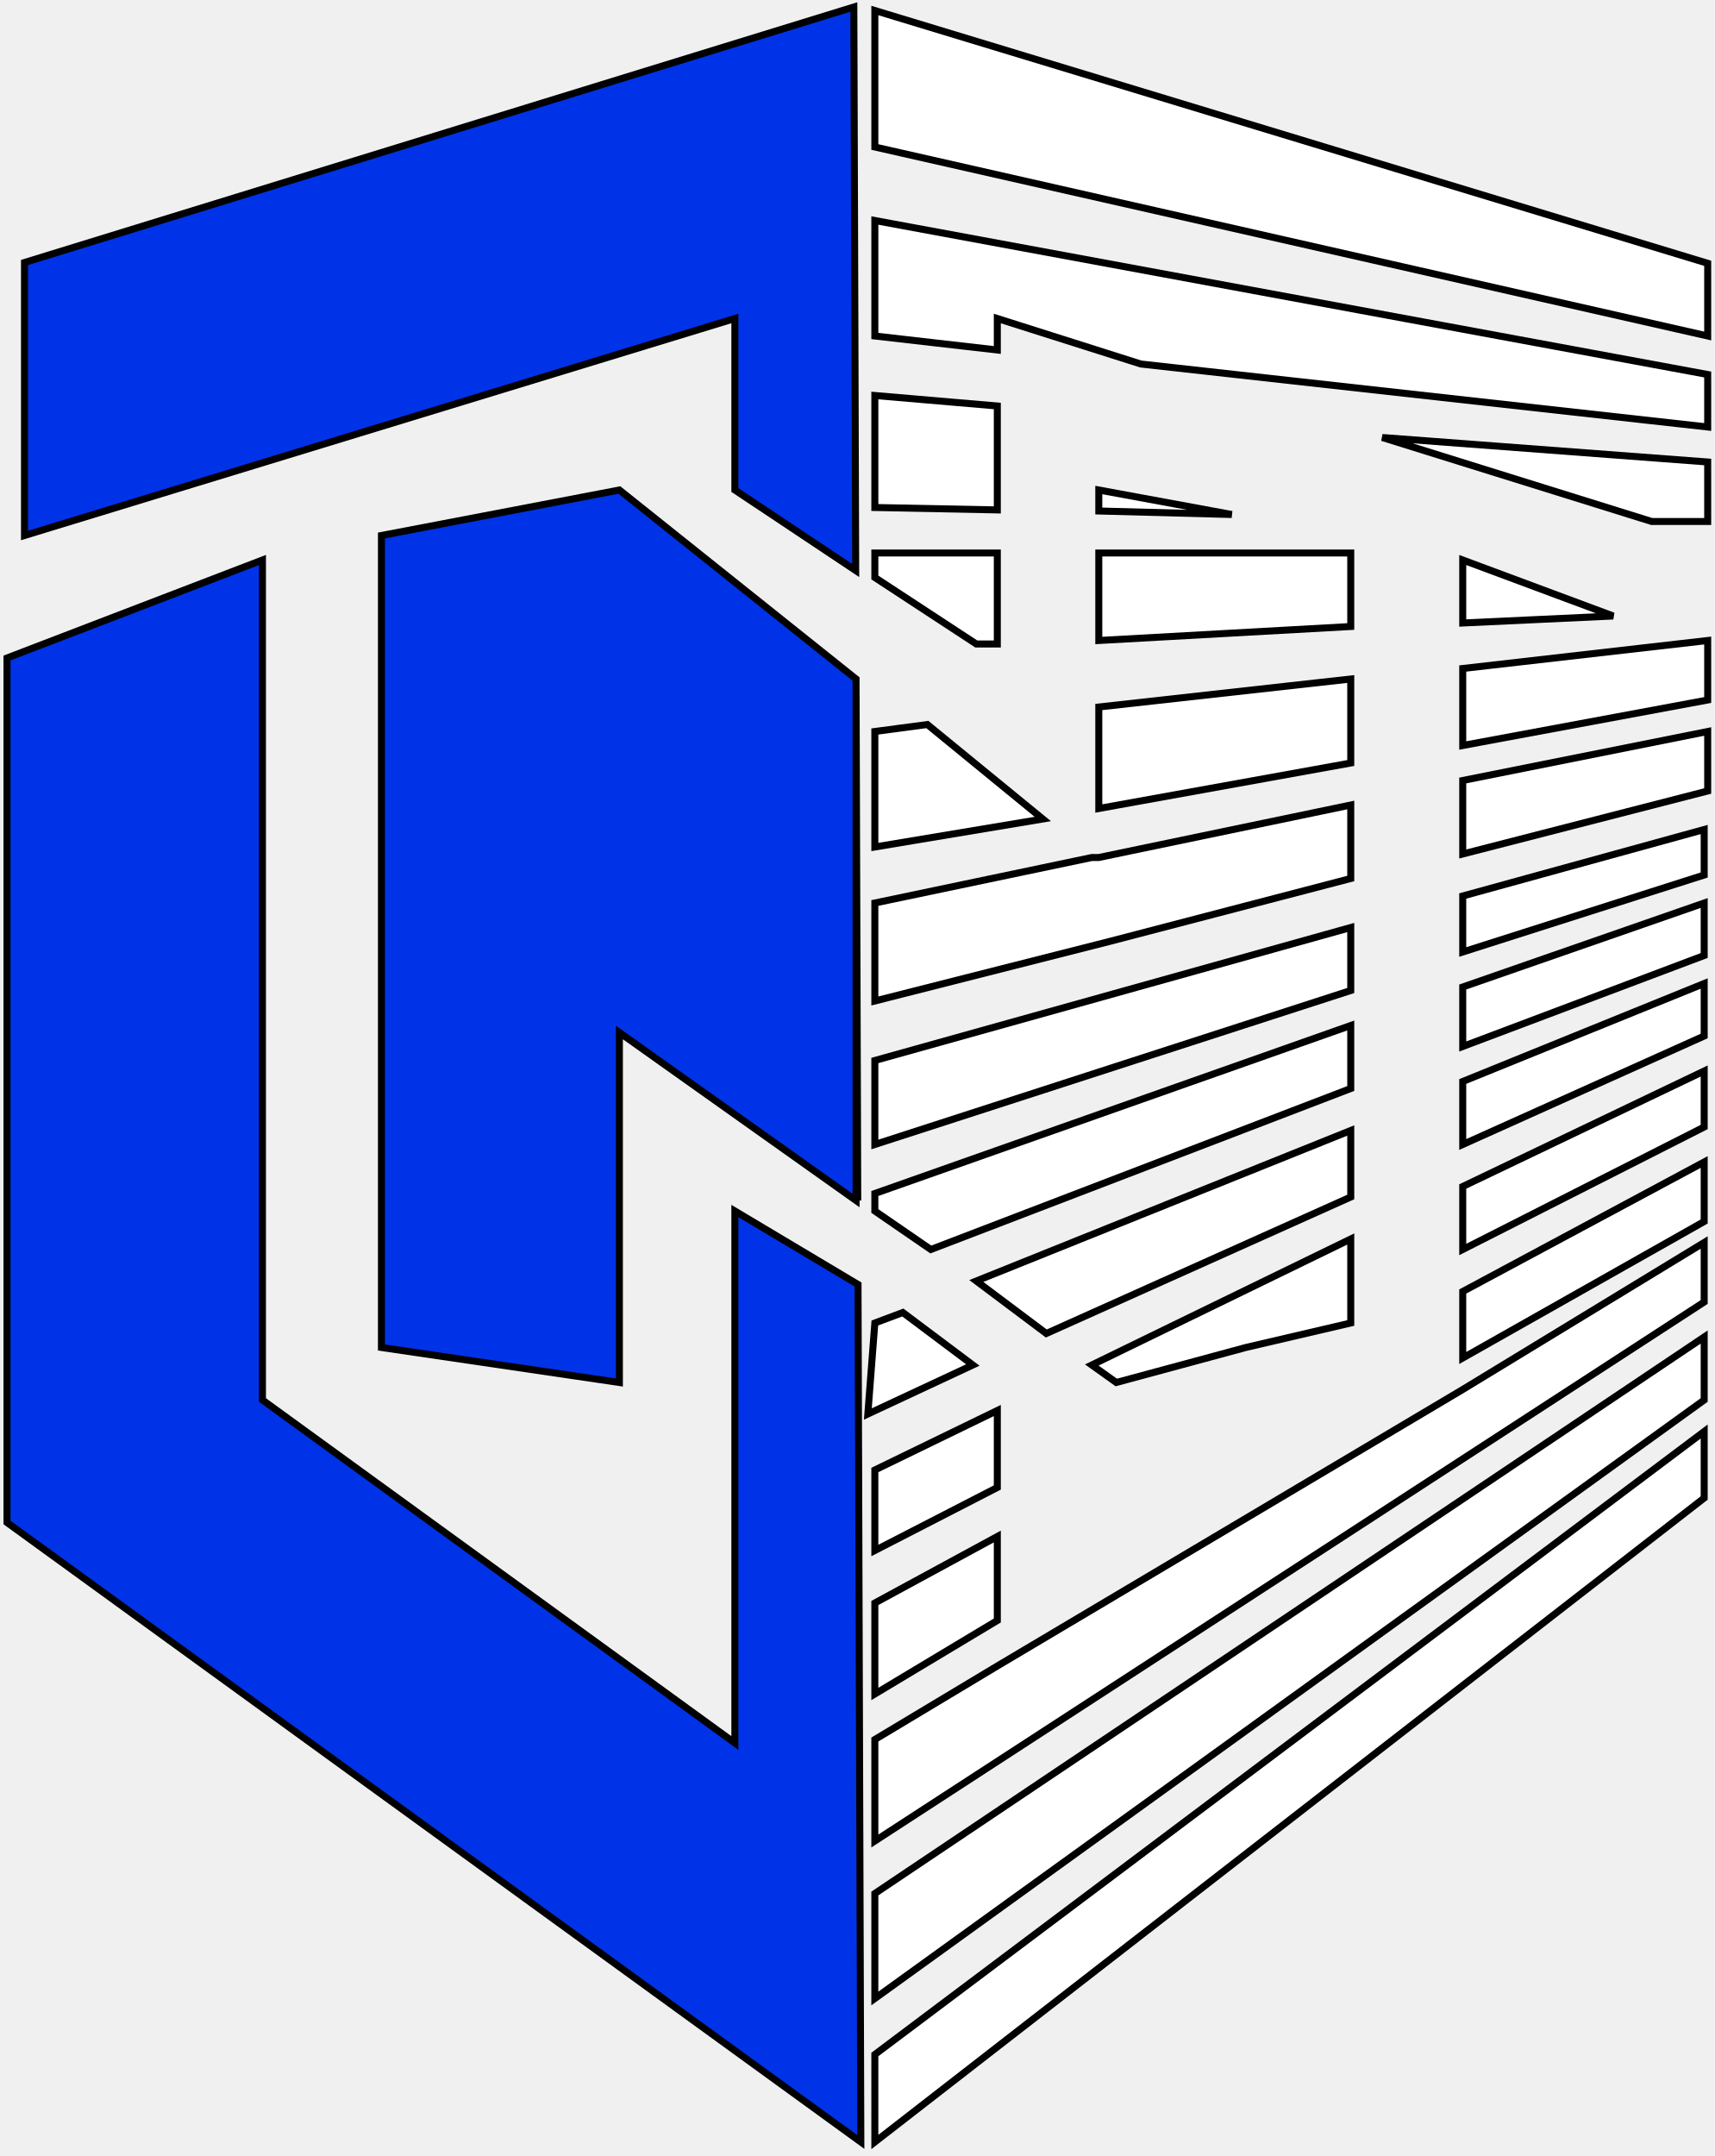
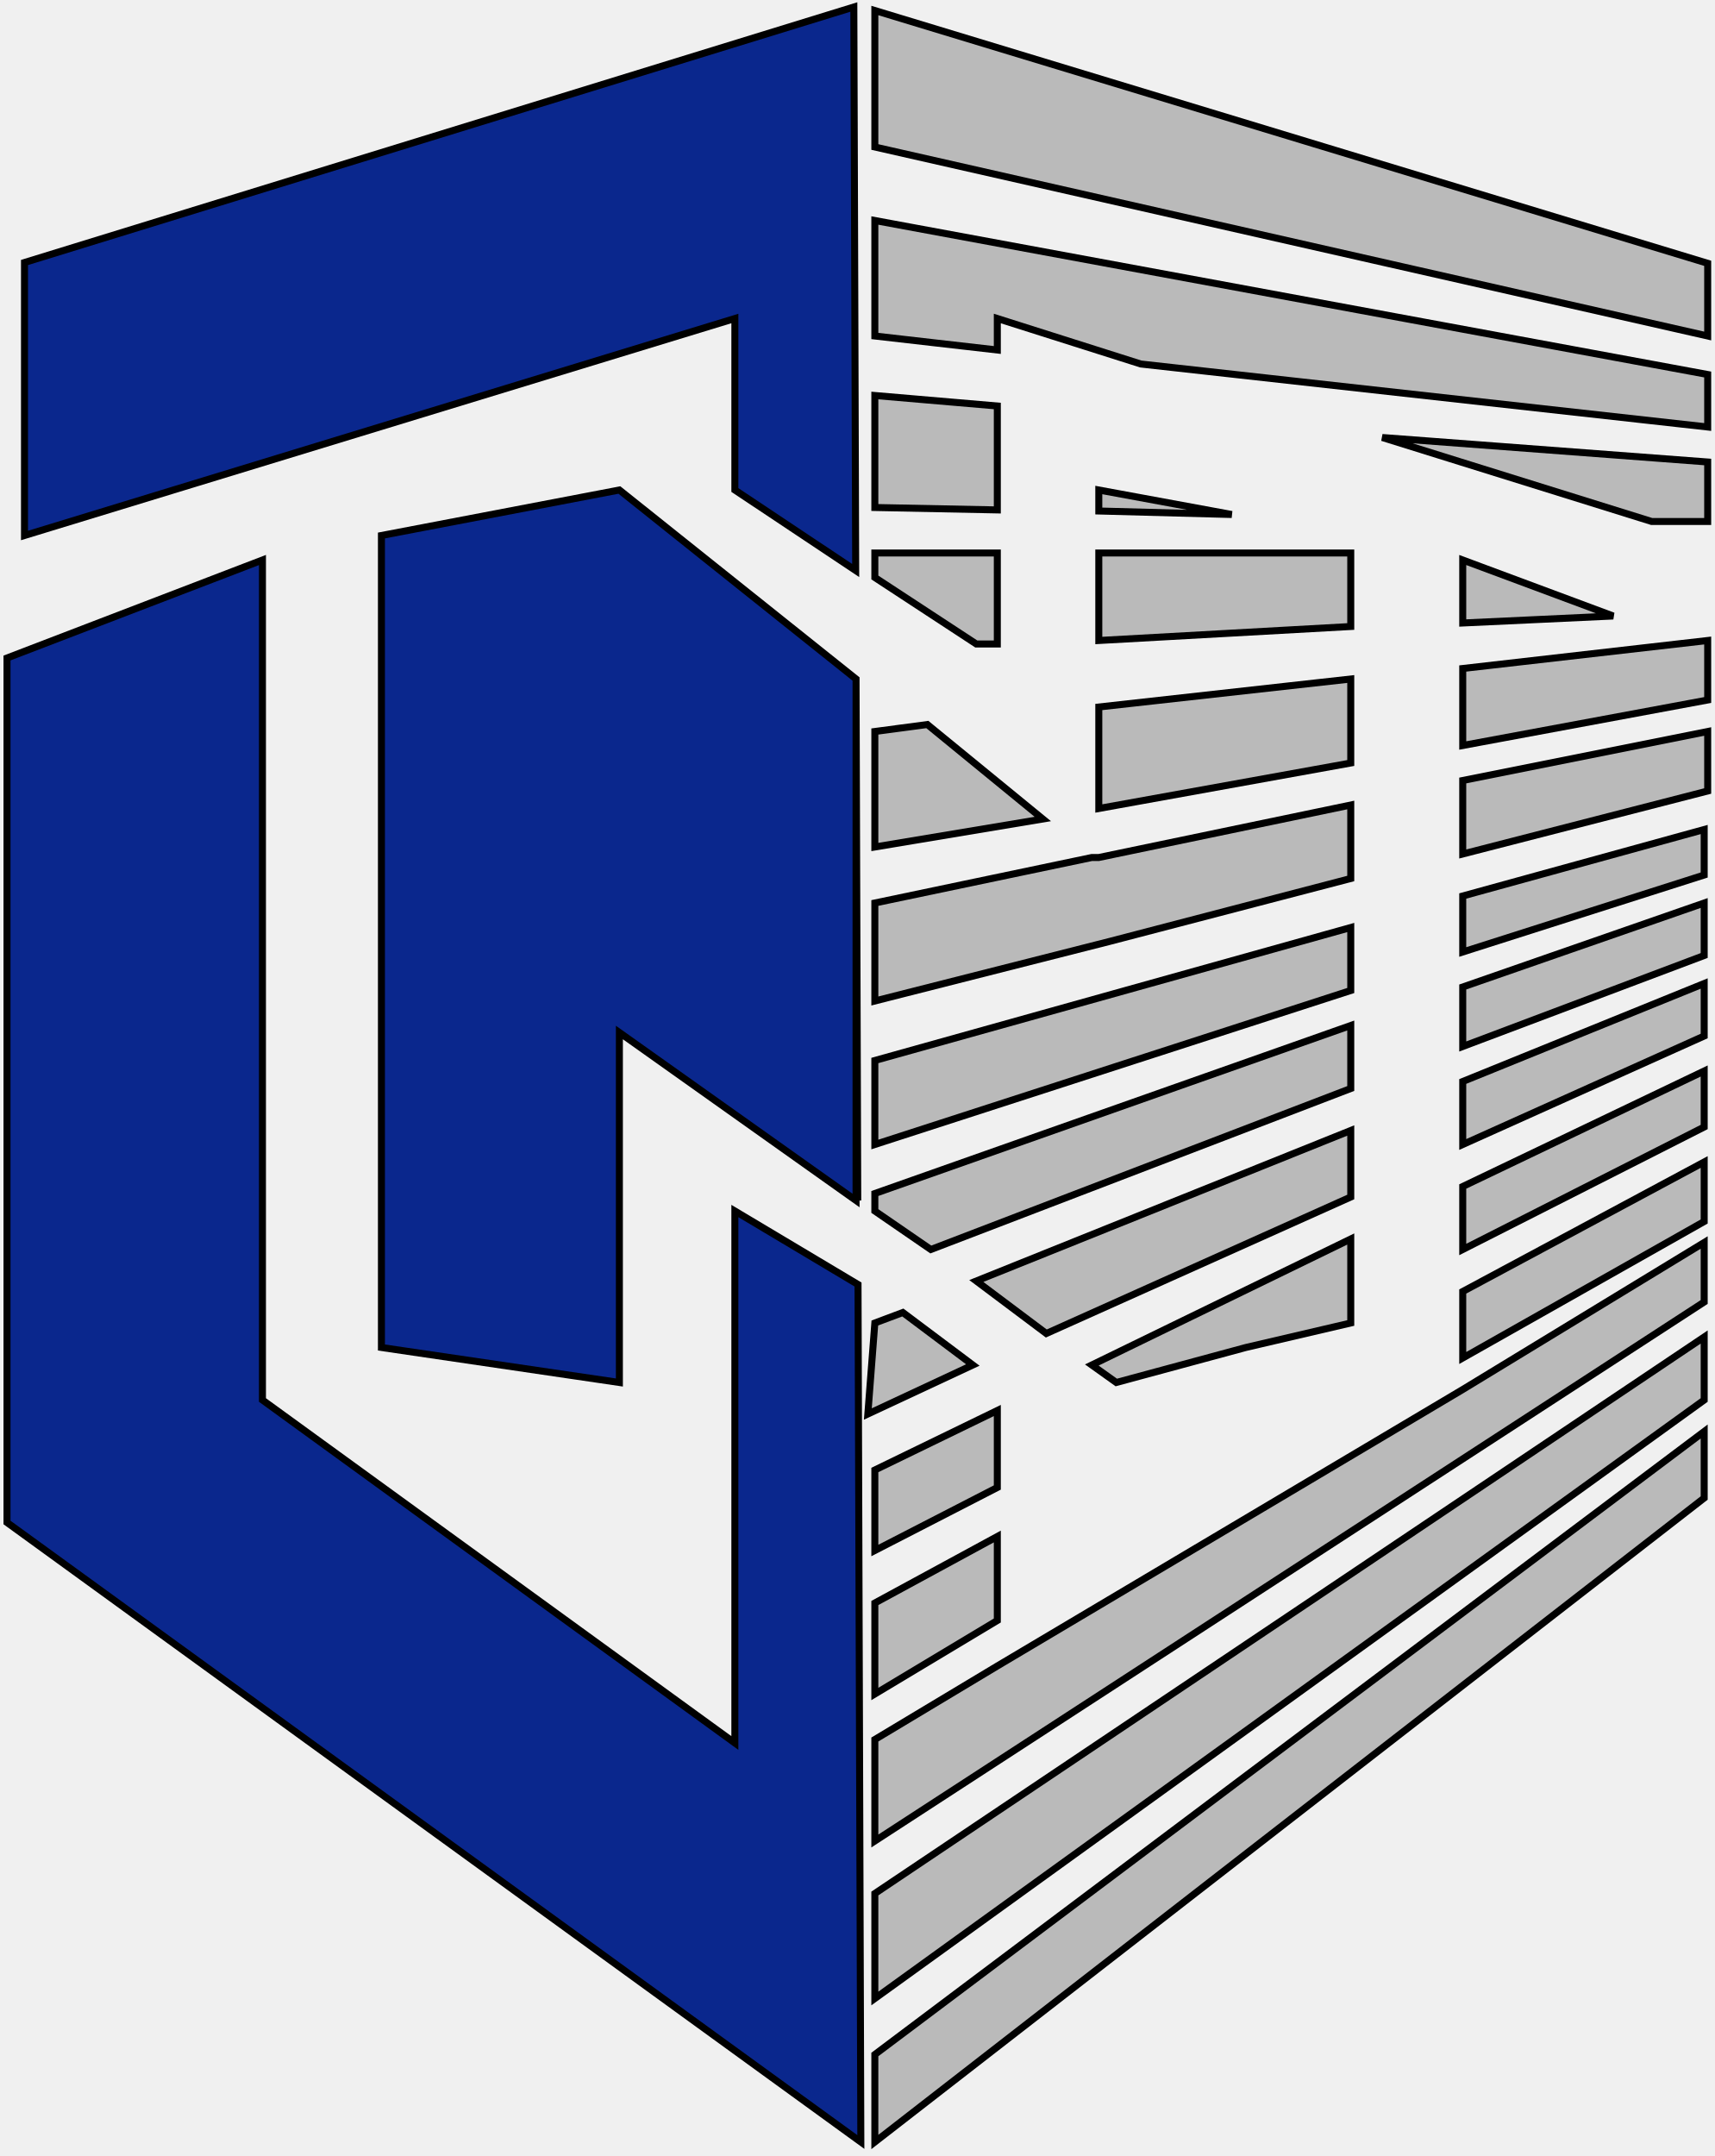
<svg xmlns="http://www.w3.org/2000/svg" width="245" height="308" viewBox="0 0 245 308" fill="none">
-   <path d="M125 21V1.5L244 37.615V48L125 21Z" fill="white" />
-   <path d="M125 48V31.5L244 53.5V61L163 52L142.5 45.5V50L125 48Z" fill="white" />
-   <path d="M125 56.5V72.5L142.5 72.846V58L125 56.5Z" fill="white" />
-   <path d="M125 79V82.5L139.5 92H142.5V79H125Z" fill="white" />
-   <path d="M244 66L197.5 62.5L236 74.5H244V66Z" fill="white" />
-   <path d="M157 70V73L176 73.5L157 70Z" fill="white" />
-   <path d="M193 79H157V91.5L193 89.5V79Z" fill="white" />
-   <path d="M209 80V89L230.5 88L209 80Z" fill="white" />
-   <path d="M125 104.5V121L149 117L132.5 103.5L125 104.5Z" fill="white" />
-   <path d="M157 101V115.5L193 109V97L157 101Z" fill="white" />
-   <path d="M209 95.5V106.5L244 100V91.5L209 95.5Z" fill="white" />
-   <path d="M125 129V143L158.5 134.5L193 125.5V115L157 122.5H156L125 129Z" fill="white" />
-   <path d="M209 111.5V122L244 113V104.5L209 111.5Z" fill="white" />
-   <path d="M125 151.5V163.5L193 141.5V132.5L125 151.5Z" fill="white" />
-   <path d="M209 128V136L243.5 125V118.5L209 128Z" fill="white" />
-   <path d="M125 173L133 178.5L193 155.5V146.5L125 170.5V173Z" fill="white" />
-   <path d="M209 141V149.5L243.5 136.5V129L209 141Z" fill="white" />
-   <path d="M209 154.5V163.5L243.5 148V140.5L209 154.5Z" fill="white" />
-   <path d="M209 169.5V178.5L243.5 161V153L209 169.5Z" fill="white" />
-   <path d="M209 184.5V194L243.5 174.5V166L209 184.5Z" fill="white" />
-   <path d="M243.5 177.5L209 198.5L142.5 238L125 248.5V263L243.5 186V177.5Z" fill="white" />
-   <path d="M125 270.5V285.5L243.5 200V191L125 270.5Z" fill="white" />
-   <path d="M125 293.5V306L243.5 214V204.5L125 293.5Z" fill="white" />
-   <path d="M125 229V242L142.5 231.5V219.5L125 229Z" fill="white" />
-   <path d="M125 210V221.5L142.5 212.5V201.5L125 210Z" fill="white" />
-   <path d="M125 189L124 202L139 195L129 187.5L125 189Z" fill="white" />
-   <path d="M149.5 190.5L139.5 183L193 161.5V171L149.5 190.5Z" fill="white" />
-   <path d="M156 195L159.5 197.5L178 192.5L193 189V177L156 195Z" fill="white" />
+   <path d="M125 21V1.5L244 37.615V48L125 21Z" fill="#BABABA" />
+   <path d="M125 48V31.5L244 53.5V61L163 52L142.5 45.5V50L125 48Z" fill="#BABABA" />
+   <path d="M125 56.5V72.5L142.5 72.846V58L125 56.5Z" fill="#BABABA" />
+   <path d="M125 79V82.5L139.5 92H142.5V79H125Z" fill="#BABABA" />
+   <path d="M244 66L197.5 62.5L236 74.5H244V66Z" fill="#BABABA" />
+   <path d="M157 70V73L176 73.5L157 70Z" fill="#BABABA" />
+   <path d="M193 79H157V91.5L193 89.5V79Z" fill="#BABABA" />
+   <path d="M209 80V89L230.5 88L209 80Z" fill="#BABABA" />
+   <path d="M125 104.5V121L149 117L132.5 103.5L125 104.5Z" fill="#BABABA" />
+   <path d="M157 101V115.5L193 109V97L157 101Z" fill="#BABABA" />
+   <path d="M209 95.5V106.5L244 100V91.5L209 95.5Z" fill="#BABABA" />
+   <path d="M125 129V143L158.5 134.5L193 125.5V115L157 122.5H156L125 129Z" fill="#BABABA" />
+   <path d="M209 111.5V122L244 113V104.5L209 111.5Z" fill="#BABABA" />
+   <path d="M125 151.5V163.5L193 141.5V132.5L125 151.5Z" fill="#BABABA" />
+   <path d="M209 128V136L243.5 125V118.5L209 128Z" fill="#BABABA" />
+   <path d="M125 173L133 178.5L193 155.5V146.5L125 170.5V173Z" fill="#BABABA" />
+   <path d="M209 141V149.5L243.5 136.5V129L209 141Z" fill="#BABABA" />
+   <path d="M209 154.5V163.5L243.5 148V140.5L209 154.5Z" fill="#BABABA" />
+   <path d="M209 169.5V178.5L243.5 161V153L209 169.5Z" fill="#BABABA" />
+   <path d="M209 184.5V194L243.5 174.5V166L209 184.5Z" fill="#BABABA" />
+   <path d="M243.5 177.5L209 198.5L142.5 238L125 248.5V263L243.5 186V177.5Z" fill="#BABABA" />
+   <path d="M125 270.5V285.5L243.5 200V191L125 270.5Z" fill="#BABABA" />
+   <path d="M125 293.5V306L243.5 214V204.5L125 293.5Z" fill="#BABABA" />
+   <path d="M125 229V242L142.5 231.5V219.5L125 229Z" fill="#BABABA" />
+   <path d="M125 210V221.5L142.5 212.5V201.5L125 210Z" fill="#BABABA" />
+   <path d="M125 189L124 202L139 195L129 187.5L125 189Z" fill="#BABABA" />
+   <path d="M149.5 190.5L139.5 183L193 161.5V171L149.5 190.5Z" fill="#BABABA" />
+   <path d="M156 195L159.5 197.5L178 192.5L193 189V177L156 195Z" fill="#BABABA" />
  <path d="M125 21V1.5L244 37.615V48L125 21Z" stroke="black" />
  <path d="M125 48V31.5L244 53.5V61L163 52L142.5 45.5V50L125 48Z" stroke="black" />
  <path d="M125 56.5V72.5L142.5 72.846V58L125 56.5Z" stroke="black" />
  <path d="M125 79V82.5L139.5 92H142.5V79H125Z" stroke="black" />
  <path d="M244 66L197.5 62.5L236 74.5H244V66Z" stroke="black" />
  <path d="M157 70V73L176 73.5L157 70Z" stroke="black" />
  <path d="M193 79H157V91.5L193 89.5V79Z" stroke="black" />
  <path d="M209 80V89L230.5 88L209 80Z" stroke="black" />
  <path d="M125 104.5V121L149 117L132.5 103.5L125 104.5Z" stroke="black" />
  <path d="M157 101V115.5L193 109V97L157 101Z" stroke="black" />
  <path d="M209 95.5V106.5L244 100V91.5L209 95.5Z" stroke="black" />
  <path d="M125 129V143L158.5 134.5L193 125.5V115L157 122.5H156L125 129Z" stroke="black" />
  <path d="M209 111.5V122L244 113V104.5L209 111.5Z" stroke="black" />
  <path d="M125 151.5V163.5L193 141.5V132.5L125 151.5Z" stroke="black" />
  <path d="M209 128V136L243.5 125V118.5L209 128Z" stroke="black" />
  <path d="M125 173L133 178.5L193 155.5V146.5L125 170.5V173Z" stroke="black" />
  <path d="M209 141V149.5L243.5 136.5V129L209 141Z" stroke="black" />
  <path d="M209 154.5V163.5L243.5 148V140.5L209 154.5Z" stroke="black" />
  <path d="M209 169.5V178.5L243.5 161V153L209 169.5Z" stroke="black" />
  <path d="M209 184.5V194L243.5 174.5V166L209 184.5Z" stroke="black" />
  <path d="M243.5 177.5L209 198.5L142.5 238L125 248.5V263L243.5 186V177.5Z" stroke="black" />
  <path d="M125 270.5V285.5L243.5 200V191L125 270.5Z" stroke="black" />
  <path d="M125 293.5V306L243.5 214V204.5L125 293.5Z" stroke="black" />
  <path d="M125 229V242L142.5 231.5V219.5L125 229Z" stroke="black" />
  <path d="M125 210V221.5L142.5 212.5V201.5L125 210Z" stroke="black" />
  <path d="M125 189L124 202L139 195L129 187.5L125 189Z" stroke="black" />
  <path d="M149.5 190.5L139.5 183L193 161.5V171L149.5 190.5Z" stroke="black" />
  <path d="M156 195L159.5 197.5L178 192.5L193 189V177L156 195Z" stroke="black" />
-   <path d="M122 1L3.5 37.5V76.5L105 45.5V70L122.264 81.5L122.132 41.25L122 1Z" fill="#0033E8" />
-   <path d="M1 217.5L123 306L122.598 183.5L105 173V249L37.5 200V80L1 94V217.5Z" fill="#0033E8" />
-   <path d="M88.5 70L122.315 97V171.5L88.5 147.5V197.5L54.5 192.5V76.5L88.5 70Z" fill="#0033E8" />
+   <path d="M122 1L3.5 37.5V76.5L105 45.5V70L122.264 81.5L122.132 41.25L122 1Z" fill="#0A278D" />
+   <path d="M1 217.5L123 306L122.598 183.5L105 173V249L37.5 200V80L1 94V217.5Z" fill="#0A278D" />
+   <path d="M88.5 70L122.315 97V171.5L88.5 147.5V197.5L54.5 192.5V76.5L88.5 70Z" fill="#0A278D" />
  <path d="M122.559 171.5L122.315 97M122.315 97L88.5 70L54.5 76.5V192.5L88.5 197.5V147.5L122.315 171.5V97ZM3.5 37.5L122 1L122.132 41.25L122.264 81.5L105 70V45.5L3.5 76.5V37.5ZM123 306L1 217.5V94L37.5 80V200L105 249V173L122.598 183.5L123 306Z" stroke="black" />
</svg>
